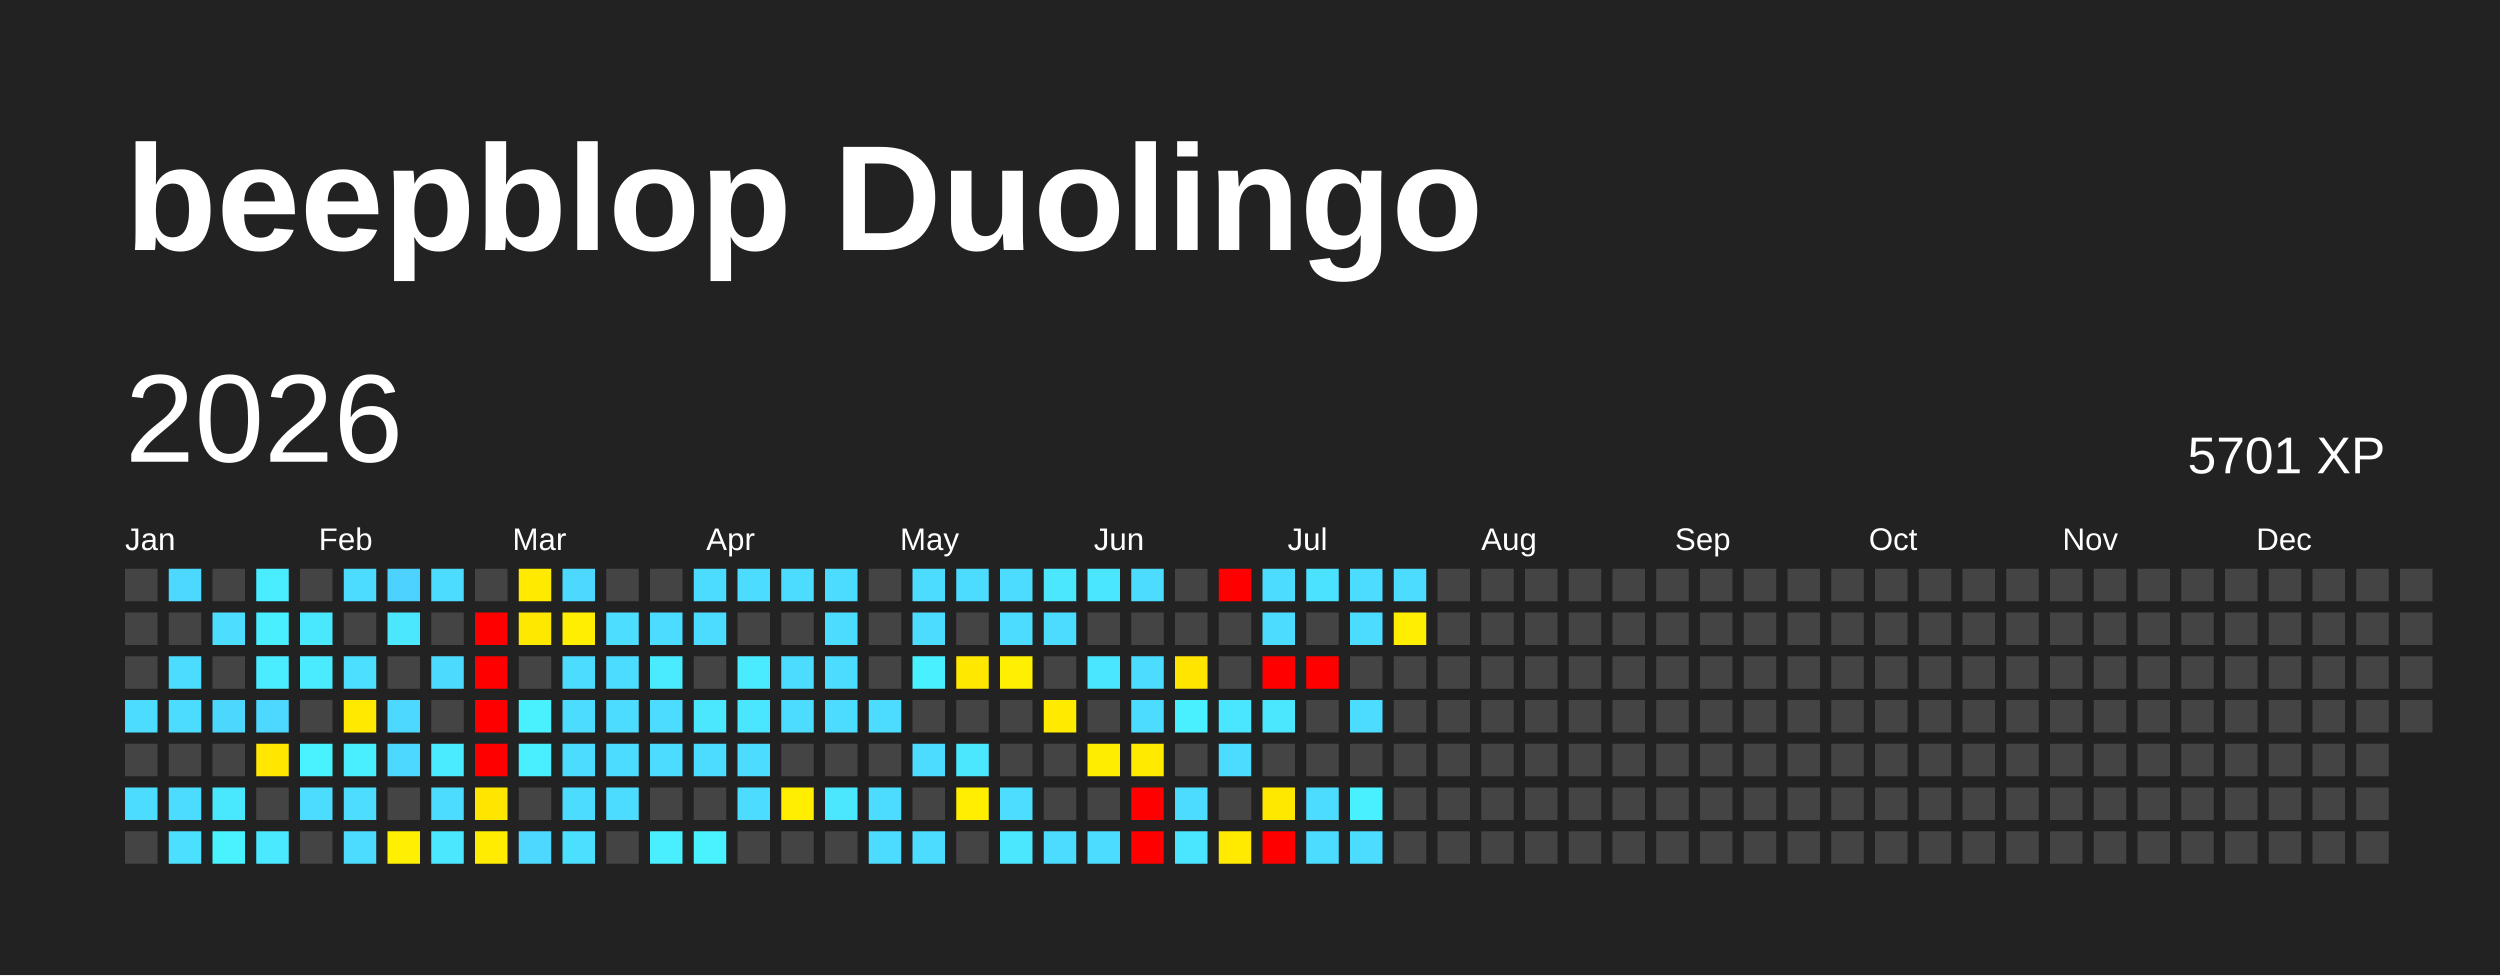
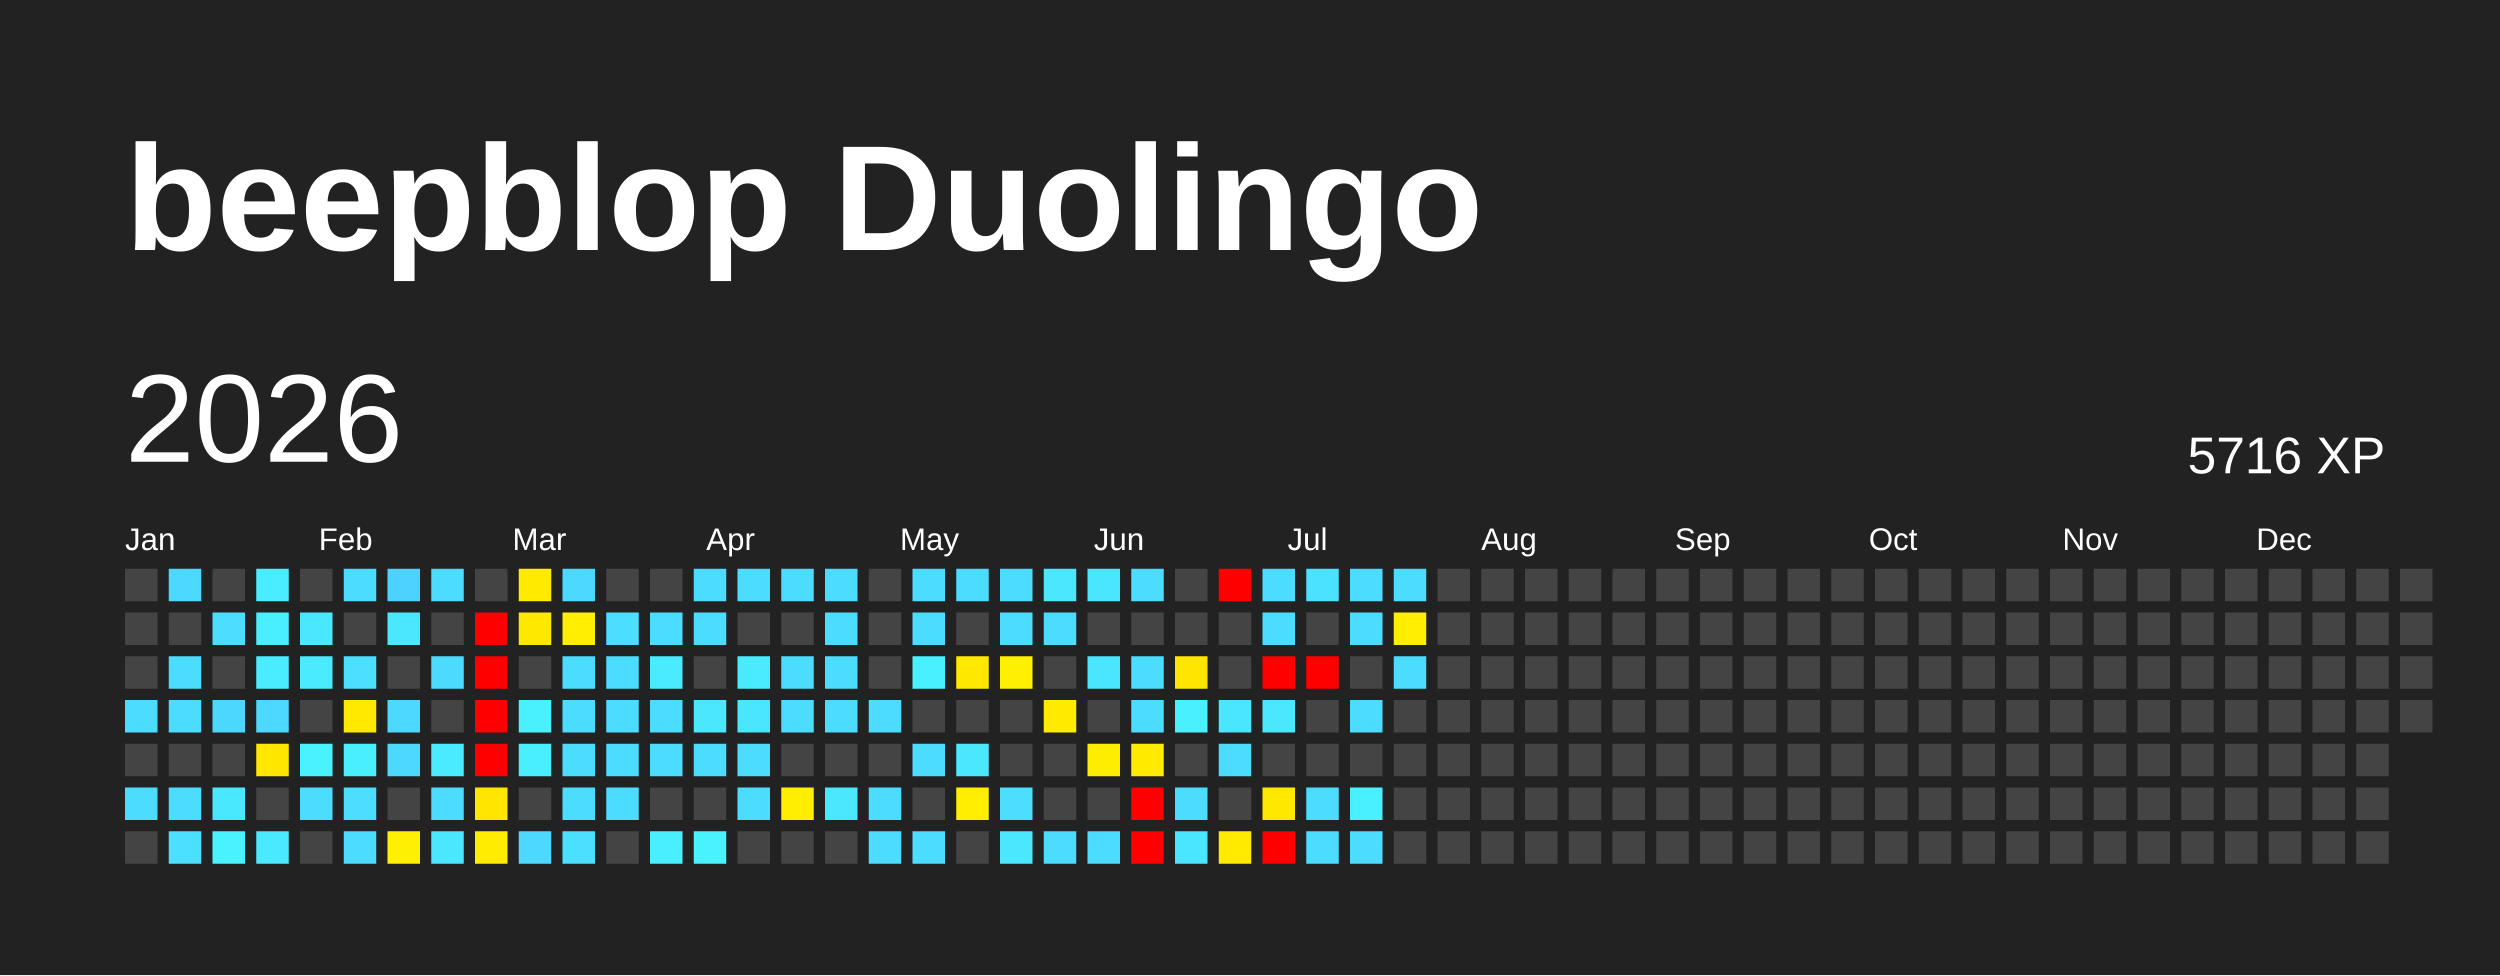
<svg xmlns="http://www.w3.org/2000/svg" baseProfile="full" height="78mm" version="1.1" viewBox="0,0,200,78" width="200mm">
  <defs />
  <rect fill="#222222" height="78" width="200" x="0" y="0" />
  <text fill="#FFFFFF" style="font-size:12px; font-family:Arial; font-weight:bold;" x="10" y="20">beepblop Duolingo</text>
  <text dominant-baseline="hanging" fill="#FFFFFF" style="font-size:10.0px; font-family:Arial;" x="10" y="30">2026</text>
-   <text dominant-baseline="hanging" fill="#FFFFFF" style="font-size:4.125px; font-family:Arial;" x="175" y="35">5701 XP</text>
+   <text dominant-baseline="hanging" fill="#FFFFFF" style="font-size:4.125px; font-family:Arial;" x="175" y="35">5716 XP</text>
  <text fill="#FFFFFF" style="font-size:2.5px; font-family:Arial" x="10.0" y="44">Jan</text>
  <text fill="#FFFFFF" style="font-size:2.5px; font-family:Arial" x="25.5" y="44">Feb</text>
  <text fill="#FFFFFF" style="font-size:2.5px; font-family:Arial" x="41.0" y="44">Mar</text>
  <text fill="#FFFFFF" style="font-size:2.5px; font-family:Arial" x="56.5" y="44">Apr</text>
  <text fill="#FFFFFF" style="font-size:2.5px; font-family:Arial" x="72.0" y="44">May</text>
  <text fill="#FFFFFF" style="font-size:2.5px; font-family:Arial" x="87.5" y="44">Jun</text>
  <text fill="#FFFFFF" style="font-size:2.5px; font-family:Arial" x="103.0" y="44">Jul</text>
  <text fill="#FFFFFF" style="font-size:2.5px; font-family:Arial" x="118.5" y="44">Aug</text>
  <text fill="#FFFFFF" style="font-size:2.5px; font-family:Arial" x="134.0" y="44">Sep</text>
  <text fill="#FFFFFF" style="font-size:2.5px; font-family:Arial" x="149.5" y="44">Oct</text>
  <text fill="#FFFFFF" style="font-size:2.5px; font-family:Arial" x="165.0" y="44">Nov</text>
  <text fill="#FFFFFF" style="font-size:2.5px; font-family:Arial" x="180.5" y="44">Dec</text>
  <rect fill="#444444" height="2.6" width="2.6" x="10.0" y="45.5" />
  <rect fill="#444444" height="2.6" width="2.6" x="10.0" y="49.0" />
  <rect fill="#444444" height="2.6" width="2.6" x="10.0" y="52.5" />
  <rect fill="#4cdcff" height="2.6" width="2.6" x="10.0" y="56.0" />
  <rect fill="#444444" height="2.6" width="2.6" x="10.0" y="59.5" />
  <rect fill="#4cdcff" height="2.6" width="2.6" x="10.0" y="63.0" />
  <rect fill="#444444" height="2.6" width="2.6" x="10.0" y="66.5" />
  <rect fill="#4cd8ff" height="2.6" width="2.6" x="13.5" y="45.5" />
  <rect fill="#444444" height="2.6" width="2.6" x="13.5" y="49.0" />
  <rect fill="#4cdcff" height="2.6" width="2.6" x="13.5" y="52.5" />
  <rect fill="#4cdcff" height="2.6" width="2.6" x="13.5" y="56.0" />
  <rect fill="#444444" height="2.6" width="2.6" x="13.5" y="59.5" />
  <rect fill="#4cdcff" height="2.6" width="2.6" x="13.5" y="63.0" />
  <rect fill="#4be0ff" height="2.6" width="2.6" x="13.5" y="66.5" />
  <rect fill="#444444" height="2.6" width="2.6" x="17.0" y="45.5" />
  <rect fill="#4cddff" height="2.6" width="2.6" x="17.0" y="49.0" />
  <rect fill="#444444" height="2.6" width="2.6" x="17.0" y="52.5" />
  <rect fill="#4cd7ff" height="2.6" width="2.6" x="17.0" y="56.0" />
  <rect fill="#444444" height="2.6" width="2.6" x="17.0" y="59.5" />
  <rect fill="#4ae8ff" height="2.6" width="2.6" x="17.0" y="63.0" />
  <rect fill="#49f2ff" height="2.6" width="2.6" x="17.0" y="66.5" />
  <rect fill="#49edff" height="2.6" width="2.6" x="20.5" y="45.5" />
  <rect fill="#49eeff" height="2.6" width="2.6" x="20.5" y="49.0" />
  <rect fill="#4aecff" height="2.6" width="2.6" x="20.5" y="52.5" />
  <rect fill="#4cd8ff" height="2.6" width="2.6" x="20.5" y="56.0" />
  <rect fill="#ffe700" height="2.6" width="2.6" x="20.5" y="59.5" />
  <rect fill="#444444" height="2.6" width="2.6" x="20.5" y="63.0" />
  <rect fill="#4ae9ff" height="2.6" width="2.6" x="20.5" y="66.5" />
  <rect fill="#444444" height="2.6" width="2.6" x="24.0" y="45.5" />
  <rect fill="#4ae8ff" height="2.6" width="2.6" x="24.0" y="49.0" />
  <rect fill="#4aeaff" height="2.6" width="2.6" x="24.0" y="52.5" />
  <rect fill="#444444" height="2.6" width="2.6" x="24.0" y="56.0" />
  <rect fill="#49f2ff" height="2.6" width="2.6" x="24.0" y="59.5" />
  <rect fill="#4cdcff" height="2.6" width="2.6" x="24.0" y="63.0" />
  <rect fill="#444444" height="2.6" width="2.6" x="24.0" y="66.5" />
  <rect fill="#4cdcff" height="2.6" width="2.6" x="27.5" y="45.5" />
  <rect fill="#444444" height="2.6" width="2.6" x="27.5" y="49.0" />
  <rect fill="#4be0ff" height="2.6" width="2.6" x="27.5" y="52.5" />
  <rect fill="#ffe900" height="2.6" width="2.6" x="27.5" y="56.0" />
  <rect fill="#49eeff" height="2.6" width="2.6" x="27.5" y="59.5" />
  <rect fill="#4cddff" height="2.6" width="2.6" x="27.5" y="63.0" />
  <rect fill="#4cdcff" height="2.6" width="2.6" x="27.5" y="66.5" />
  <rect fill="#4dd2ff" height="2.6" width="2.6" x="31.0" y="45.5" />
  <rect fill="#4ae7ff" height="2.6" width="2.6" x="31.0" y="49.0" />
  <rect fill="#444444" height="2.6" width="2.6" x="31.0" y="52.5" />
  <rect fill="#4cd8ff" height="2.6" width="2.6" x="31.0" y="56.0" />
  <rect fill="#4cd8ff" height="2.6" width="2.6" x="31.0" y="59.5" />
  <rect fill="#444444" height="2.6" width="2.6" x="31.0" y="63.0" />
  <rect fill="#ffef00" height="2.6" width="2.6" x="31.0" y="66.5" />
  <rect fill="#4cdcff" height="2.6" width="2.6" x="34.5" y="45.5" />
  <rect fill="#444444" height="2.6" width="2.6" x="34.5" y="49.0" />
  <rect fill="#4cdbff" height="2.6" width="2.6" x="34.5" y="52.5" />
  <rect fill="#444444" height="2.6" width="2.6" x="34.5" y="56.0" />
  <rect fill="#4aeaff" height="2.6" width="2.6" x="34.5" y="59.5" />
  <rect fill="#4cdcff" height="2.6" width="2.6" x="34.5" y="63.0" />
  <rect fill="#4ae7ff" height="2.6" width="2.6" x="34.5" y="66.5" />
  <rect fill="#444444" height="2.6" width="2.6" x="38.0" y="45.5" />
  <rect fill="red" height="2.6" width="2.6" x="38.0" y="49.0" />
  <rect fill="red" height="2.6" width="2.6" x="38.0" y="52.5" />
  <rect fill="red" height="2.6" width="2.6" x="38.0" y="56.0" />
  <rect fill="red" height="2.6" width="2.6" x="38.0" y="59.5" />
  <rect fill="#ffe600" height="2.6" width="2.6" x="38.0" y="63.0" />
  <rect fill="#ffec00" height="2.6" width="2.6" x="38.0" y="66.5" />
  <rect fill="#ffea00" height="2.6" width="2.6" x="41.5" y="45.5" />
  <rect fill="#ffe800" height="2.6" width="2.6" x="41.5" y="49.0" />
  <rect fill="#444444" height="2.6" width="2.6" x="41.5" y="52.5" />
  <rect fill="#49f1ff" height="2.6" width="2.6" x="41.5" y="56.0" />
  <rect fill="#49efff" height="2.6" width="2.6" x="41.5" y="59.5" />
  <rect fill="#444444" height="2.6" width="2.6" x="41.5" y="63.0" />
  <rect fill="#4cd8ff" height="2.6" width="2.6" x="41.5" y="66.5" />
  <rect fill="#4cd8ff" height="2.6" width="2.6" x="45.0" y="45.5" />
  <rect fill="#ffee00" height="2.6" width="2.6" x="45.0" y="49.0" />
  <rect fill="#4cdcff" height="2.6" width="2.6" x="45.0" y="52.5" />
  <rect fill="#4cdcff" height="2.6" width="2.6" x="45.0" y="56.0" />
  <rect fill="#4cdcff" height="2.6" width="2.6" x="45.0" y="59.5" />
  <rect fill="#4cdcff" height="2.6" width="2.6" x="45.0" y="63.0" />
  <rect fill="#4be0ff" height="2.6" width="2.6" x="45.0" y="66.5" />
  <rect fill="#444444" height="2.6" width="2.6" x="48.5" y="45.5" />
  <rect fill="#4cddff" height="2.6" width="2.6" x="48.5" y="49.0" />
  <rect fill="#4cdcff" height="2.6" width="2.6" x="48.5" y="52.5" />
  <rect fill="#4cdcff" height="2.6" width="2.6" x="48.5" y="56.0" />
  <rect fill="#4cdcff" height="2.6" width="2.6" x="48.5" y="59.5" />
  <rect fill="#4cdcff" height="2.6" width="2.6" x="48.5" y="63.0" />
  <rect fill="#444444" height="2.6" width="2.6" x="48.5" y="66.5" />
  <rect fill="#444444" height="2.6" width="2.6" x="52.0" y="45.5" />
  <rect fill="#4cdcff" height="2.6" width="2.6" x="52.0" y="49.0" />
  <rect fill="#4aebff" height="2.6" width="2.6" x="52.0" y="52.5" />
  <rect fill="#4cdcff" height="2.6" width="2.6" x="52.0" y="56.0" />
  <rect fill="#4cdcff" height="2.6" width="2.6" x="52.0" y="59.5" />
  <rect fill="#444444" height="2.6" width="2.6" x="52.0" y="63.0" />
  <rect fill="#49eeff" height="2.6" width="2.6" x="52.0" y="66.5" />
  <rect fill="#4cdcff" height="2.6" width="2.6" x="55.5" y="45.5" />
  <rect fill="#4cdcff" height="2.6" width="2.6" x="55.5" y="49.0" />
  <rect fill="#444444" height="2.6" width="2.6" x="55.5" y="52.5" />
  <rect fill="#4ae7ff" height="2.6" width="2.6" x="55.5" y="56.0" />
  <rect fill="#4cdcff" height="2.6" width="2.6" x="55.5" y="59.5" />
  <rect fill="#444444" height="2.6" width="2.6" x="55.5" y="63.0" />
  <rect fill="#49f2ff" height="2.6" width="2.6" x="55.5" y="66.5" />
  <rect fill="#4cdcff" height="2.6" width="2.6" x="59.0" y="45.5" />
  <rect fill="#444444" height="2.6" width="2.6" x="59.0" y="49.0" />
  <rect fill="#4aeaff" height="2.6" width="2.6" x="59.0" y="52.5" />
  <rect fill="#4ae5ff" height="2.6" width="2.6" x="59.0" y="56.0" />
  <rect fill="#4cdcff" height="2.6" width="2.6" x="59.0" y="59.5" />
  <rect fill="#4cdcff" height="2.6" width="2.6" x="59.0" y="63.0" />
  <rect fill="#444444" height="2.6" width="2.6" x="59.0" y="66.5" />
  <rect fill="#4cdcff" height="2.6" width="2.6" x="62.5" y="45.5" />
  <rect fill="#444444" height="2.6" width="2.6" x="62.5" y="49.0" />
  <rect fill="#4cdcff" height="2.6" width="2.6" x="62.5" y="52.5" />
  <rect fill="#4cdcff" height="2.6" width="2.6" x="62.5" y="56.0" />
  <rect fill="#444444" height="2.6" width="2.6" x="62.5" y="59.5" />
  <rect fill="#ffee00" height="2.6" width="2.6" x="62.5" y="63.0" />
  <rect fill="#444444" height="2.6" width="2.6" x="62.5" y="66.5" />
  <rect fill="#4cdcff" height="2.6" width="2.6" x="66.0" y="45.5" />
  <rect fill="#4cdcff" height="2.6" width="2.6" x="66.0" y="49.0" />
  <rect fill="#4cdcff" height="2.6" width="2.6" x="66.0" y="52.5" />
  <rect fill="#4cdcff" height="2.6" width="2.6" x="66.0" y="56.0" />
  <rect fill="#444444" height="2.6" width="2.6" x="66.0" y="59.5" />
  <rect fill="#4ae7ff" height="2.6" width="2.6" x="66.0" y="63.0" />
  <rect fill="#444444" height="2.6" width="2.6" x="66.0" y="66.5" />
  <rect fill="#444444" height="2.6" width="2.6" x="69.5" y="45.5" />
  <rect fill="#444444" height="2.6" width="2.6" x="69.5" y="49.0" />
  <rect fill="#444444" height="2.6" width="2.6" x="69.5" y="52.5" />
  <rect fill="#4cdcff" height="2.6" width="2.6" x="69.5" y="56.0" />
  <rect fill="#444444" height="2.6" width="2.6" x="69.5" y="59.5" />
  <rect fill="#4cdcff" height="2.6" width="2.6" x="69.5" y="63.0" />
  <rect fill="#4cdcff" height="2.6" width="2.6" x="69.5" y="66.5" />
  <rect fill="#4cdcff" height="2.6" width="2.6" x="73.0" y="45.5" />
  <rect fill="#4cdcff" height="2.6" width="2.6" x="73.0" y="49.0" />
  <rect fill="#49f0ff" height="2.6" width="2.6" x="73.0" y="52.5" />
  <rect fill="#444444" height="2.6" width="2.6" x="73.0" y="56.0" />
  <rect fill="#4cdcff" height="2.6" width="2.6" x="73.0" y="59.5" />
  <rect fill="#444444" height="2.6" width="2.6" x="73.0" y="63.0" />
  <rect fill="#4cdcff" height="2.6" width="2.6" x="73.0" y="66.5" />
  <rect fill="#4cdcff" height="2.6" width="2.6" x="76.5" y="45.5" />
  <rect fill="#444444" height="2.6" width="2.6" x="76.5" y="49.0" />
  <rect fill="#ffe800" height="2.6" width="2.6" x="76.5" y="52.5" />
  <rect fill="#444444" height="2.6" width="2.6" x="76.5" y="56.0" />
  <rect fill="#4ae7ff" height="2.6" width="2.6" x="76.5" y="59.5" />
  <rect fill="#ffee00" height="2.6" width="2.6" x="76.5" y="63.0" />
  <rect fill="#444444" height="2.6" width="2.6" x="76.5" y="66.5" />
  <rect fill="#4cdcff" height="2.6" width="2.6" x="80.0" y="45.5" />
  <rect fill="#4cdcff" height="2.6" width="2.6" x="80.0" y="49.0" />
  <rect fill="#ffef00" height="2.6" width="2.6" x="80.0" y="52.5" />
  <rect fill="#444444" height="2.6" width="2.6" x="80.0" y="56.0" />
  <rect fill="#444444" height="2.6" width="2.6" x="80.0" y="59.5" />
  <rect fill="#4cddff" height="2.6" width="2.6" x="80.0" y="63.0" />
  <rect fill="#4ae7ff" height="2.6" width="2.6" x="80.0" y="66.5" />
  <rect fill="#4ae7ff" height="2.6" width="2.6" x="83.5" y="45.5" />
  <rect fill="#4cdcff" height="2.6" width="2.6" x="83.5" y="49.0" />
  <rect fill="#444444" height="2.6" width="2.6" x="83.5" y="52.5" />
  <rect fill="#ffea00" height="2.6" width="2.6" x="83.5" y="56.0" />
  <rect fill="#444444" height="2.6" width="2.6" x="83.5" y="59.5" />
  <rect fill="#444444" height="2.6" width="2.6" x="83.5" y="63.0" />
  <rect fill="#4cdcff" height="2.6" width="2.6" x="83.5" y="66.5" />
  <rect fill="#4ae5ff" height="2.6" width="2.6" x="87.0" y="45.5" />
  <rect fill="#444444" height="2.6" width="2.6" x="87.0" y="49.0" />
  <rect fill="#4ae6ff" height="2.6" width="2.6" x="87.0" y="52.5" />
  <rect fill="#444444" height="2.6" width="2.6" x="87.0" y="56.0" />
  <rect fill="#ffed00" height="2.6" width="2.6" x="87.0" y="59.5" />
  <rect fill="#444444" height="2.6" width="2.6" x="87.0" y="63.0" />
  <rect fill="#4cdcff" height="2.6" width="2.6" x="87.0" y="66.5" />
  <rect fill="#4cdcff" height="2.6" width="2.6" x="90.5" y="45.5" />
  <rect fill="#444444" height="2.6" width="2.6" x="90.5" y="49.0" />
  <rect fill="#4cdcff" height="2.6" width="2.6" x="90.5" y="52.5" />
  <rect fill="#4cdcff" height="2.6" width="2.6" x="90.5" y="56.0" />
  <rect fill="#ffea00" height="2.6" width="2.6" x="90.5" y="59.5" />
  <rect fill="red" height="2.6" width="2.6" x="90.5" y="63.0" />
  <rect fill="red" height="2.6" width="2.6" x="90.5" y="66.5" />
  <rect fill="#444444" height="2.6" width="2.6" x="94.0" y="45.5" />
  <rect fill="#444444" height="2.6" width="2.6" x="94.0" y="49.0" />
  <rect fill="#ffe500" height="2.6" width="2.6" x="94.0" y="52.5" />
  <rect fill="#49f0ff" height="2.6" width="2.6" x="94.0" y="56.0" />
  <rect fill="#444444" height="2.6" width="2.6" x="94.0" y="59.5" />
  <rect fill="#4cdcff" height="2.6" width="2.6" x="94.0" y="63.0" />
  <rect fill="#4ae5ff" height="2.6" width="2.6" x="94.0" y="66.5" />
  <rect fill="red" height="2.6" width="2.6" x="97.5" y="45.5" />
  <rect fill="#444444" height="2.6" width="2.6" x="97.5" y="49.0" />
  <rect fill="#444444" height="2.6" width="2.6" x="97.5" y="52.5" />
  <rect fill="#4ae5ff" height="2.6" width="2.6" x="97.5" y="56.0" />
  <rect fill="#4cdcff" height="2.6" width="2.6" x="97.5" y="59.5" />
  <rect fill="#444444" height="2.6" width="2.6" x="97.5" y="63.0" />
  <rect fill="#ffea00" height="2.6" width="2.6" x="97.5" y="66.5" />
  <rect fill="#4cdcff" height="2.6" width="2.6" x="101.0" y="45.5" />
  <rect fill="#4cdcff" height="2.6" width="2.6" x="101.0" y="49.0" />
  <rect fill="red" height="2.6" width="2.6" x="101.0" y="52.5" />
  <rect fill="#4ae7ff" height="2.6" width="2.6" x="101.0" y="56.0" />
  <rect fill="#444444" height="2.6" width="2.6" x="101.0" y="59.5" />
  <rect fill="#ffe800" height="2.6" width="2.6" x="101.0" y="63.0" />
  <rect fill="red" height="2.6" width="2.6" x="101.0" y="66.5" />
  <rect fill="#4be2ff" height="2.6" width="2.6" x="104.5" y="45.5" />
  <rect fill="#444444" height="2.6" width="2.6" x="104.5" y="49.0" />
  <rect fill="red" height="2.6" width="2.6" x="104.5" y="52.5" />
  <rect fill="#444444" height="2.6" width="2.6" x="104.5" y="56.0" />
  <rect fill="#444444" height="2.6" width="2.6" x="104.5" y="59.5" />
  <rect fill="#4cdcff" height="2.6" width="2.6" x="104.5" y="63.0" />
  <rect fill="#4cdcff" height="2.6" width="2.6" x="104.5" y="66.5" />
  <rect fill="#4cdcff" height="2.6" width="2.6" x="108.0" y="45.5" />
  <rect fill="#4cdcff" height="2.6" width="2.6" x="108.0" y="49.0" />
  <rect fill="#444444" height="2.6" width="2.6" x="108.0" y="52.5" />
  <rect fill="#4cdcff" height="2.6" width="2.6" x="108.0" y="56.0" />
  <rect fill="#444444" height="2.6" width="2.6" x="108.0" y="59.5" />
  <rect fill="#49f0ff" height="2.6" width="2.6" x="108.0" y="63.0" />
  <rect fill="#4cdcff" height="2.6" width="2.6" x="108.0" y="66.5" />
  <rect fill="#4cdcff" height="2.6" width="2.6" x="111.5" y="45.5" />
  <rect fill="#ffee00" height="2.6" width="2.6" x="111.5" y="49.0" />
-   <rect fill="#444444" height="2.6" width="2.6" x="111.5" y="52.5" />
+   <rect fill="#4cdcff" height="2.6" width="2.6" x="111.5" y="52.5" />
  <rect fill="#444444" height="2.6" width="2.6" x="111.5" y="56.0" />
  <rect fill="#444444" height="2.6" width="2.6" x="111.5" y="59.5" />
  <rect fill="#444444" height="2.6" width="2.6" x="111.5" y="63.0" />
  <rect fill="#444444" height="2.6" width="2.6" x="111.5" y="66.5" />
  <rect fill="#444444" height="2.6" width="2.6" x="115.0" y="45.5" />
  <rect fill="#444444" height="2.6" width="2.6" x="115.0" y="49.0" />
  <rect fill="#444444" height="2.6" width="2.6" x="115.0" y="52.5" />
  <rect fill="#444444" height="2.6" width="2.6" x="115.0" y="56.0" />
  <rect fill="#444444" height="2.6" width="2.6" x="115.0" y="59.5" />
  <rect fill="#444444" height="2.6" width="2.6" x="115.0" y="63.0" />
  <rect fill="#444444" height="2.6" width="2.6" x="115.0" y="66.5" />
  <rect fill="#444444" height="2.6" width="2.6" x="118.5" y="45.5" />
  <rect fill="#444444" height="2.6" width="2.6" x="118.5" y="49.0" />
  <rect fill="#444444" height="2.6" width="2.6" x="118.5" y="52.5" />
  <rect fill="#444444" height="2.6" width="2.6" x="118.5" y="56.0" />
  <rect fill="#444444" height="2.6" width="2.6" x="118.5" y="59.5" />
  <rect fill="#444444" height="2.6" width="2.6" x="118.5" y="63.0" />
  <rect fill="#444444" height="2.6" width="2.6" x="118.5" y="66.5" />
  <rect fill="#444444" height="2.6" width="2.6" x="122.0" y="45.5" />
  <rect fill="#444444" height="2.6" width="2.6" x="122.0" y="49.0" />
  <rect fill="#444444" height="2.6" width="2.6" x="122.0" y="52.5" />
  <rect fill="#444444" height="2.6" width="2.6" x="122.0" y="56.0" />
  <rect fill="#444444" height="2.6" width="2.6" x="122.0" y="59.5" />
  <rect fill="#444444" height="2.6" width="2.6" x="122.0" y="63.0" />
  <rect fill="#444444" height="2.6" width="2.6" x="122.0" y="66.5" />
  <rect fill="#444444" height="2.6" width="2.6" x="125.5" y="45.5" />
  <rect fill="#444444" height="2.6" width="2.6" x="125.5" y="49.0" />
  <rect fill="#444444" height="2.6" width="2.6" x="125.5" y="52.5" />
  <rect fill="#444444" height="2.6" width="2.6" x="125.5" y="56.0" />
  <rect fill="#444444" height="2.6" width="2.6" x="125.5" y="59.5" />
  <rect fill="#444444" height="2.6" width="2.6" x="125.5" y="63.0" />
  <rect fill="#444444" height="2.6" width="2.6" x="125.5" y="66.5" />
  <rect fill="#444444" height="2.6" width="2.6" x="129.0" y="45.5" />
  <rect fill="#444444" height="2.6" width="2.6" x="129.0" y="49.0" />
  <rect fill="#444444" height="2.6" width="2.6" x="129.0" y="52.5" />
  <rect fill="#444444" height="2.6" width="2.6" x="129.0" y="56.0" />
  <rect fill="#444444" height="2.6" width="2.6" x="129.0" y="59.5" />
  <rect fill="#444444" height="2.6" width="2.6" x="129.0" y="63.0" />
  <rect fill="#444444" height="2.6" width="2.6" x="129.0" y="66.5" />
  <rect fill="#444444" height="2.6" width="2.6" x="132.5" y="45.5" />
  <rect fill="#444444" height="2.6" width="2.6" x="132.5" y="49.0" />
  <rect fill="#444444" height="2.6" width="2.6" x="132.5" y="52.5" />
  <rect fill="#444444" height="2.6" width="2.6" x="132.5" y="56.0" />
  <rect fill="#444444" height="2.6" width="2.6" x="132.5" y="59.5" />
  <rect fill="#444444" height="2.6" width="2.6" x="132.5" y="63.0" />
  <rect fill="#444444" height="2.6" width="2.6" x="132.5" y="66.5" />
  <rect fill="#444444" height="2.6" width="2.6" x="136.0" y="45.5" />
  <rect fill="#444444" height="2.6" width="2.6" x="136.0" y="49.0" />
  <rect fill="#444444" height="2.6" width="2.6" x="136.0" y="52.5" />
  <rect fill="#444444" height="2.6" width="2.6" x="136.0" y="56.0" />
  <rect fill="#444444" height="2.6" width="2.6" x="136.0" y="59.5" />
  <rect fill="#444444" height="2.6" width="2.6" x="136.0" y="63.0" />
  <rect fill="#444444" height="2.6" width="2.6" x="136.0" y="66.5" />
  <rect fill="#444444" height="2.6" width="2.6" x="139.5" y="45.5" />
  <rect fill="#444444" height="2.6" width="2.6" x="139.5" y="49.0" />
  <rect fill="#444444" height="2.6" width="2.6" x="139.5" y="52.5" />
  <rect fill="#444444" height="2.6" width="2.6" x="139.5" y="56.0" />
  <rect fill="#444444" height="2.6" width="2.6" x="139.5" y="59.5" />
  <rect fill="#444444" height="2.6" width="2.6" x="139.5" y="63.0" />
  <rect fill="#444444" height="2.6" width="2.6" x="139.5" y="66.5" />
  <rect fill="#444444" height="2.6" width="2.6" x="143.0" y="45.5" />
  <rect fill="#444444" height="2.6" width="2.6" x="143.0" y="49.0" />
  <rect fill="#444444" height="2.6" width="2.6" x="143.0" y="52.5" />
  <rect fill="#444444" height="2.6" width="2.6" x="143.0" y="56.0" />
  <rect fill="#444444" height="2.6" width="2.6" x="143.0" y="59.5" />
  <rect fill="#444444" height="2.6" width="2.6" x="143.0" y="63.0" />
  <rect fill="#444444" height="2.6" width="2.6" x="143.0" y="66.5" />
  <rect fill="#444444" height="2.6" width="2.6" x="146.5" y="45.5" />
  <rect fill="#444444" height="2.6" width="2.6" x="146.5" y="49.0" />
  <rect fill="#444444" height="2.6" width="2.6" x="146.5" y="52.5" />
  <rect fill="#444444" height="2.6" width="2.6" x="146.5" y="56.0" />
  <rect fill="#444444" height="2.6" width="2.6" x="146.5" y="59.5" />
  <rect fill="#444444" height="2.6" width="2.6" x="146.5" y="63.0" />
  <rect fill="#444444" height="2.6" width="2.6" x="146.5" y="66.5" />
  <rect fill="#444444" height="2.6" width="2.6" x="150.0" y="45.5" />
  <rect fill="#444444" height="2.6" width="2.6" x="150.0" y="49.0" />
  <rect fill="#444444" height="2.6" width="2.6" x="150.0" y="52.5" />
  <rect fill="#444444" height="2.6" width="2.6" x="150.0" y="56.0" />
  <rect fill="#444444" height="2.6" width="2.6" x="150.0" y="59.5" />
  <rect fill="#444444" height="2.6" width="2.6" x="150.0" y="63.0" />
  <rect fill="#444444" height="2.6" width="2.6" x="150.0" y="66.5" />
  <rect fill="#444444" height="2.6" width="2.6" x="153.5" y="45.5" />
  <rect fill="#444444" height="2.6" width="2.6" x="153.5" y="49.0" />
  <rect fill="#444444" height="2.6" width="2.6" x="153.5" y="52.5" />
  <rect fill="#444444" height="2.6" width="2.6" x="153.5" y="56.0" />
  <rect fill="#444444" height="2.6" width="2.6" x="153.5" y="59.5" />
  <rect fill="#444444" height="2.6" width="2.6" x="153.5" y="63.0" />
  <rect fill="#444444" height="2.6" width="2.6" x="153.5" y="66.5" />
  <rect fill="#444444" height="2.6" width="2.6" x="157.0" y="45.5" />
  <rect fill="#444444" height="2.6" width="2.6" x="157.0" y="49.0" />
  <rect fill="#444444" height="2.6" width="2.6" x="157.0" y="52.5" />
  <rect fill="#444444" height="2.6" width="2.6" x="157.0" y="56.0" />
  <rect fill="#444444" height="2.6" width="2.6" x="157.0" y="59.5" />
  <rect fill="#444444" height="2.6" width="2.6" x="157.0" y="63.0" />
  <rect fill="#444444" height="2.6" width="2.6" x="157.0" y="66.5" />
  <rect fill="#444444" height="2.6" width="2.6" x="160.5" y="45.5" />
  <rect fill="#444444" height="2.6" width="2.6" x="160.5" y="49.0" />
  <rect fill="#444444" height="2.6" width="2.6" x="160.5" y="52.5" />
  <rect fill="#444444" height="2.6" width="2.6" x="160.5" y="56.0" />
  <rect fill="#444444" height="2.6" width="2.6" x="160.5" y="59.5" />
  <rect fill="#444444" height="2.6" width="2.6" x="160.5" y="63.0" />
  <rect fill="#444444" height="2.6" width="2.6" x="160.5" y="66.5" />
  <rect fill="#444444" height="2.6" width="2.6" x="164.0" y="45.5" />
  <rect fill="#444444" height="2.6" width="2.6" x="164.0" y="49.0" />
  <rect fill="#444444" height="2.6" width="2.6" x="164.0" y="52.5" />
  <rect fill="#444444" height="2.6" width="2.6" x="164.0" y="56.0" />
  <rect fill="#444444" height="2.6" width="2.6" x="164.0" y="59.5" />
  <rect fill="#444444" height="2.6" width="2.6" x="164.0" y="63.0" />
  <rect fill="#444444" height="2.6" width="2.6" x="164.0" y="66.5" />
  <rect fill="#444444" height="2.6" width="2.6" x="167.5" y="45.5" />
  <rect fill="#444444" height="2.6" width="2.6" x="167.5" y="49.0" />
  <rect fill="#444444" height="2.6" width="2.6" x="167.5" y="52.5" />
  <rect fill="#444444" height="2.6" width="2.6" x="167.5" y="56.0" />
  <rect fill="#444444" height="2.6" width="2.6" x="167.5" y="59.5" />
  <rect fill="#444444" height="2.6" width="2.6" x="167.5" y="63.0" />
  <rect fill="#444444" height="2.6" width="2.6" x="167.5" y="66.5" />
  <rect fill="#444444" height="2.6" width="2.6" x="171.0" y="45.5" />
  <rect fill="#444444" height="2.6" width="2.6" x="171.0" y="49.0" />
  <rect fill="#444444" height="2.6" width="2.6" x="171.0" y="52.5" />
  <rect fill="#444444" height="2.6" width="2.6" x="171.0" y="56.0" />
  <rect fill="#444444" height="2.6" width="2.6" x="171.0" y="59.5" />
  <rect fill="#444444" height="2.6" width="2.6" x="171.0" y="63.0" />
  <rect fill="#444444" height="2.6" width="2.6" x="171.0" y="66.5" />
  <rect fill="#444444" height="2.6" width="2.6" x="174.5" y="45.5" />
  <rect fill="#444444" height="2.6" width="2.6" x="174.5" y="49.0" />
  <rect fill="#444444" height="2.6" width="2.6" x="174.5" y="52.5" />
  <rect fill="#444444" height="2.6" width="2.6" x="174.5" y="56.0" />
  <rect fill="#444444" height="2.6" width="2.6" x="174.5" y="59.5" />
  <rect fill="#444444" height="2.6" width="2.6" x="174.5" y="63.0" />
  <rect fill="#444444" height="2.6" width="2.6" x="174.5" y="66.5" />
  <rect fill="#444444" height="2.6" width="2.6" x="178.0" y="45.5" />
  <rect fill="#444444" height="2.6" width="2.6" x="178.0" y="49.0" />
  <rect fill="#444444" height="2.6" width="2.6" x="178.0" y="52.5" />
  <rect fill="#444444" height="2.6" width="2.6" x="178.0" y="56.0" />
  <rect fill="#444444" height="2.6" width="2.6" x="178.0" y="59.5" />
  <rect fill="#444444" height="2.6" width="2.6" x="178.0" y="63.0" />
  <rect fill="#444444" height="2.6" width="2.6" x="178.0" y="66.5" />
  <rect fill="#444444" height="2.6" width="2.6" x="181.5" y="45.5" />
  <rect fill="#444444" height="2.6" width="2.6" x="181.5" y="49.0" />
  <rect fill="#444444" height="2.6" width="2.6" x="181.5" y="52.5" />
  <rect fill="#444444" height="2.6" width="2.6" x="181.5" y="56.0" />
  <rect fill="#444444" height="2.6" width="2.6" x="181.5" y="59.5" />
  <rect fill="#444444" height="2.6" width="2.6" x="181.5" y="63.0" />
  <rect fill="#444444" height="2.6" width="2.6" x="181.5" y="66.5" />
  <rect fill="#444444" height="2.6" width="2.6" x="185.0" y="45.5" />
  <rect fill="#444444" height="2.6" width="2.6" x="185.0" y="49.0" />
  <rect fill="#444444" height="2.6" width="2.6" x="185.0" y="52.5" />
  <rect fill="#444444" height="2.6" width="2.6" x="185.0" y="56.0" />
  <rect fill="#444444" height="2.6" width="2.6" x="185.0" y="59.5" />
  <rect fill="#444444" height="2.6" width="2.6" x="185.0" y="63.0" />
  <rect fill="#444444" height="2.6" width="2.6" x="185.0" y="66.5" />
  <rect fill="#444444" height="2.6" width="2.6" x="188.5" y="45.5" />
  <rect fill="#444444" height="2.6" width="2.6" x="188.5" y="49.0" />
  <rect fill="#444444" height="2.6" width="2.6" x="188.5" y="52.5" />
  <rect fill="#444444" height="2.6" width="2.6" x="188.5" y="56.0" />
  <rect fill="#444444" height="2.6" width="2.6" x="188.5" y="59.5" />
  <rect fill="#444444" height="2.6" width="2.6" x="188.5" y="63.0" />
  <rect fill="#444444" height="2.6" width="2.6" x="188.5" y="66.5" />
  <rect fill="#444444" height="2.6" width="2.6" x="192.0" y="45.5" />
  <rect fill="#444444" height="2.6" width="2.6" x="192.0" y="49.0" />
  <rect fill="#444444" height="2.6" width="2.6" x="192.0" y="52.5" />
  <rect fill="#444444" height="2.6" width="2.6" x="192.0" y="56.0" />
</svg>
